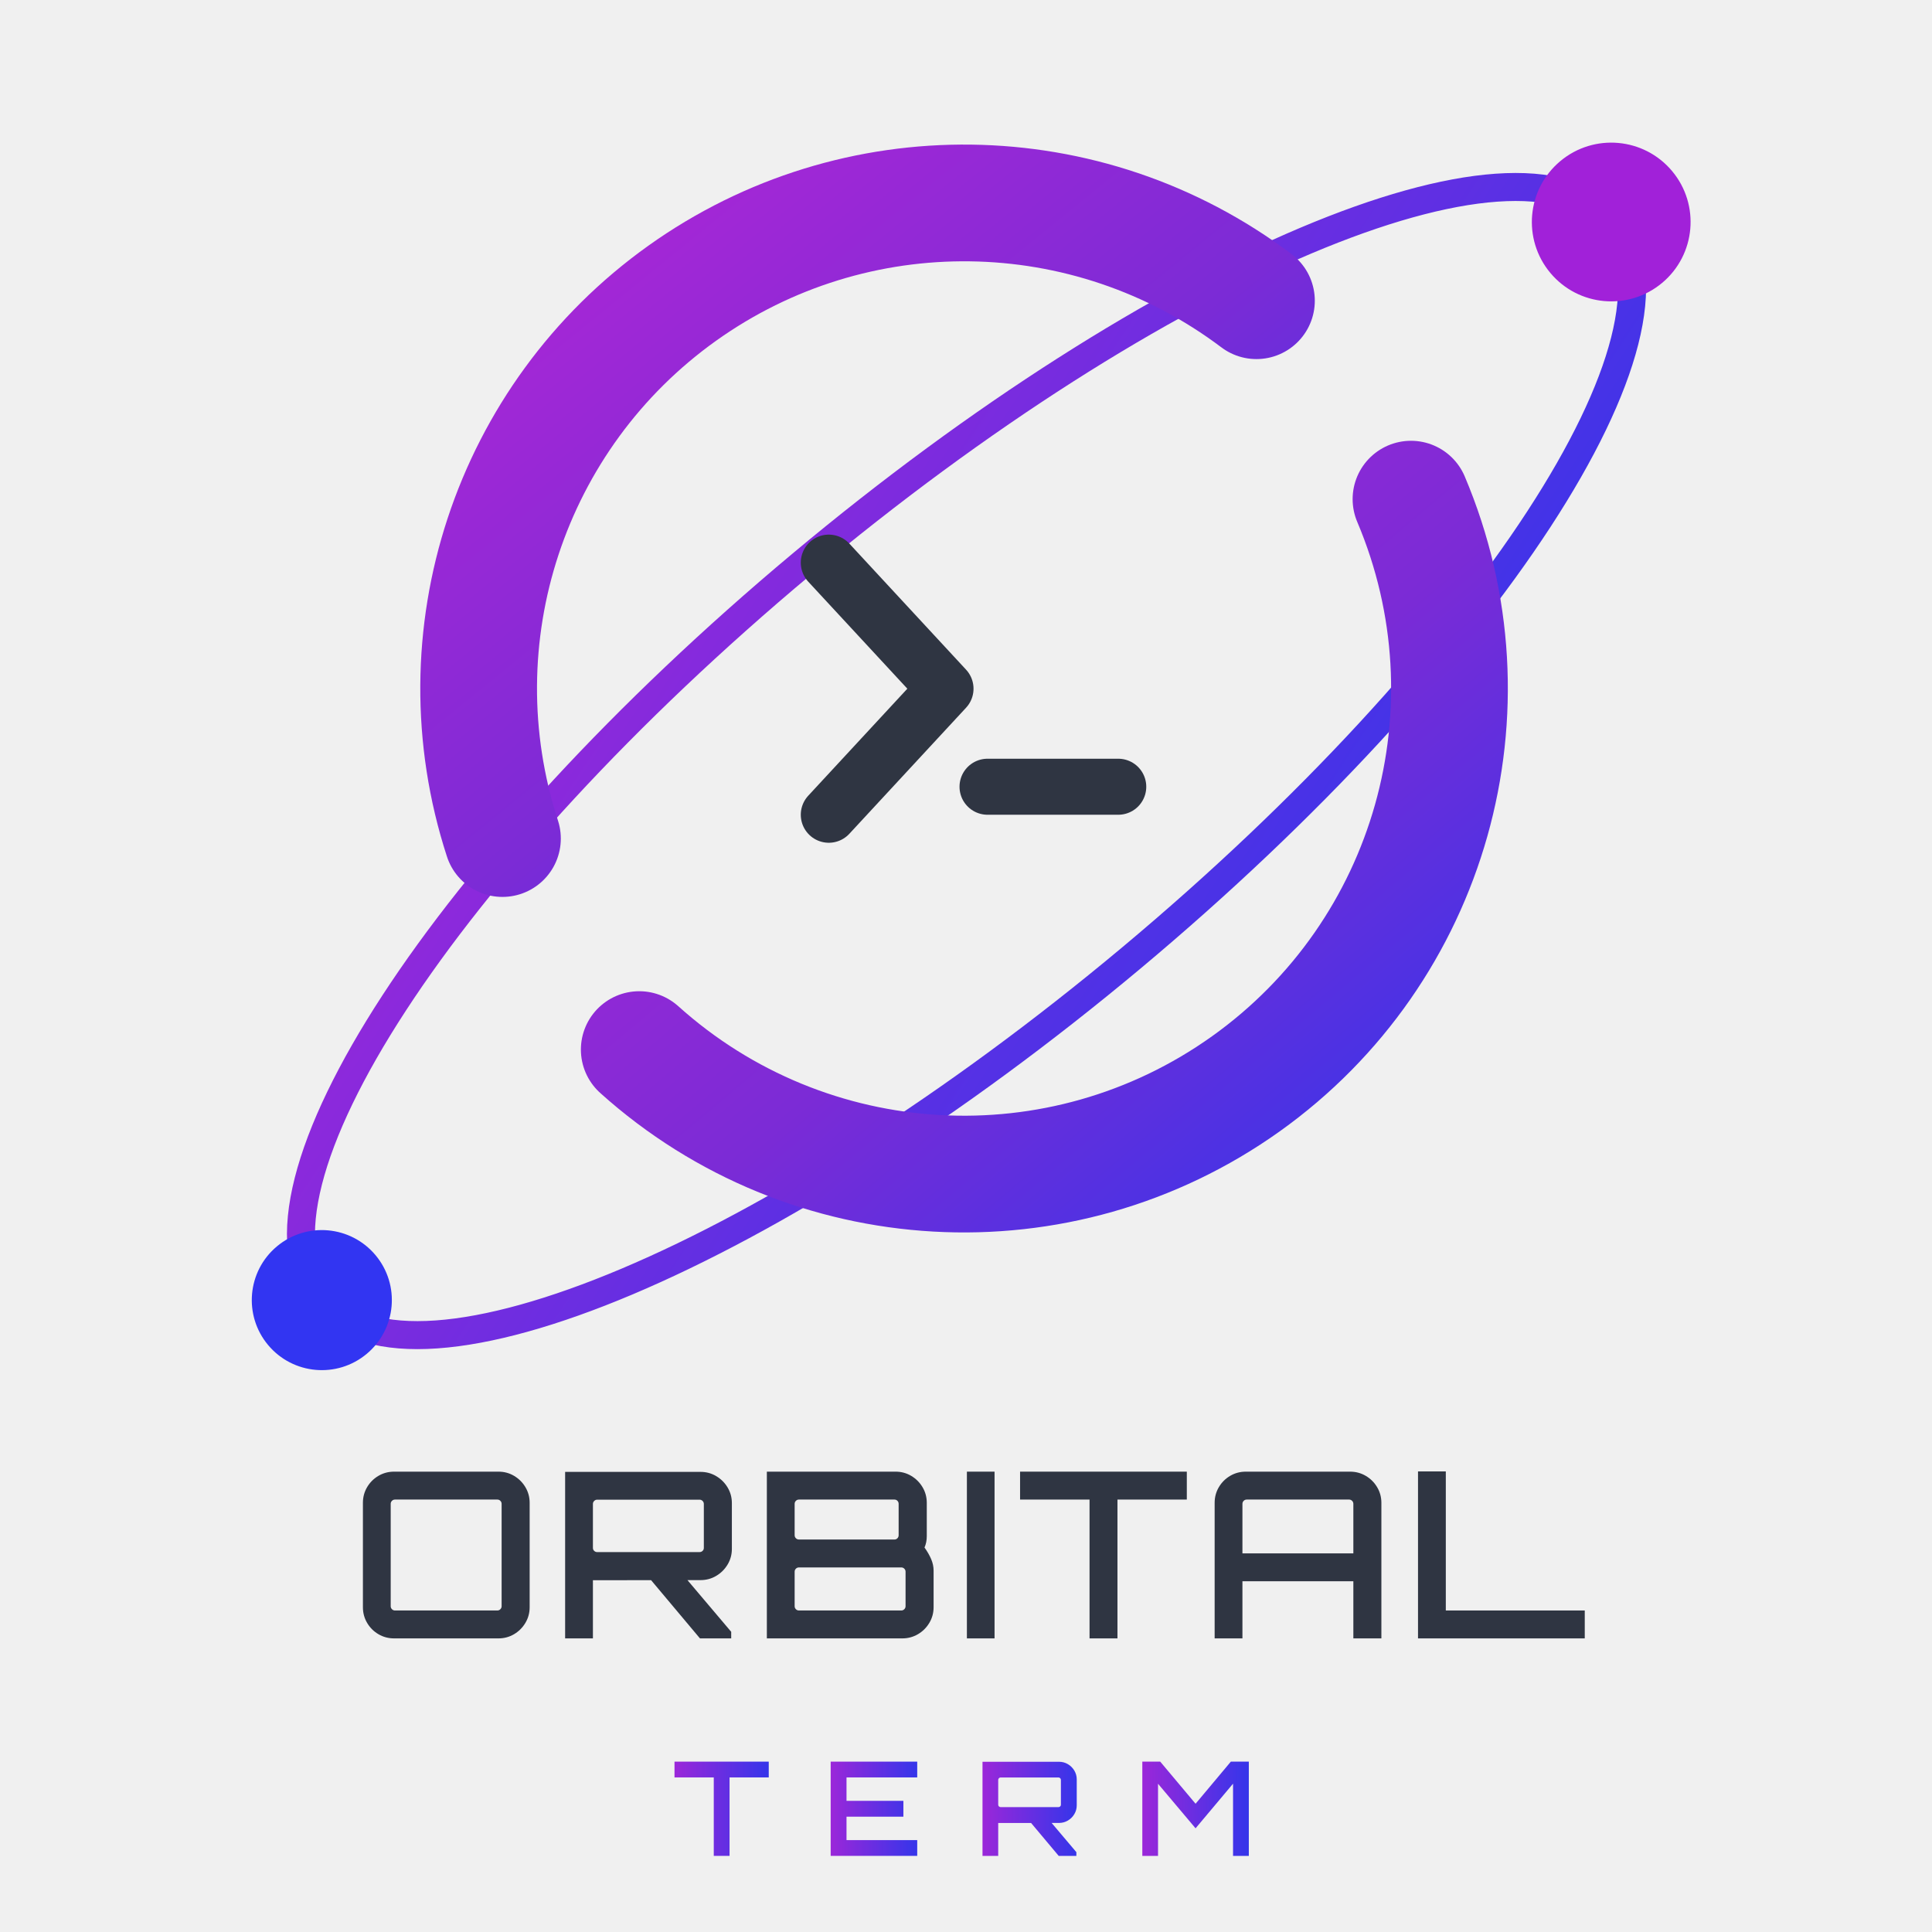
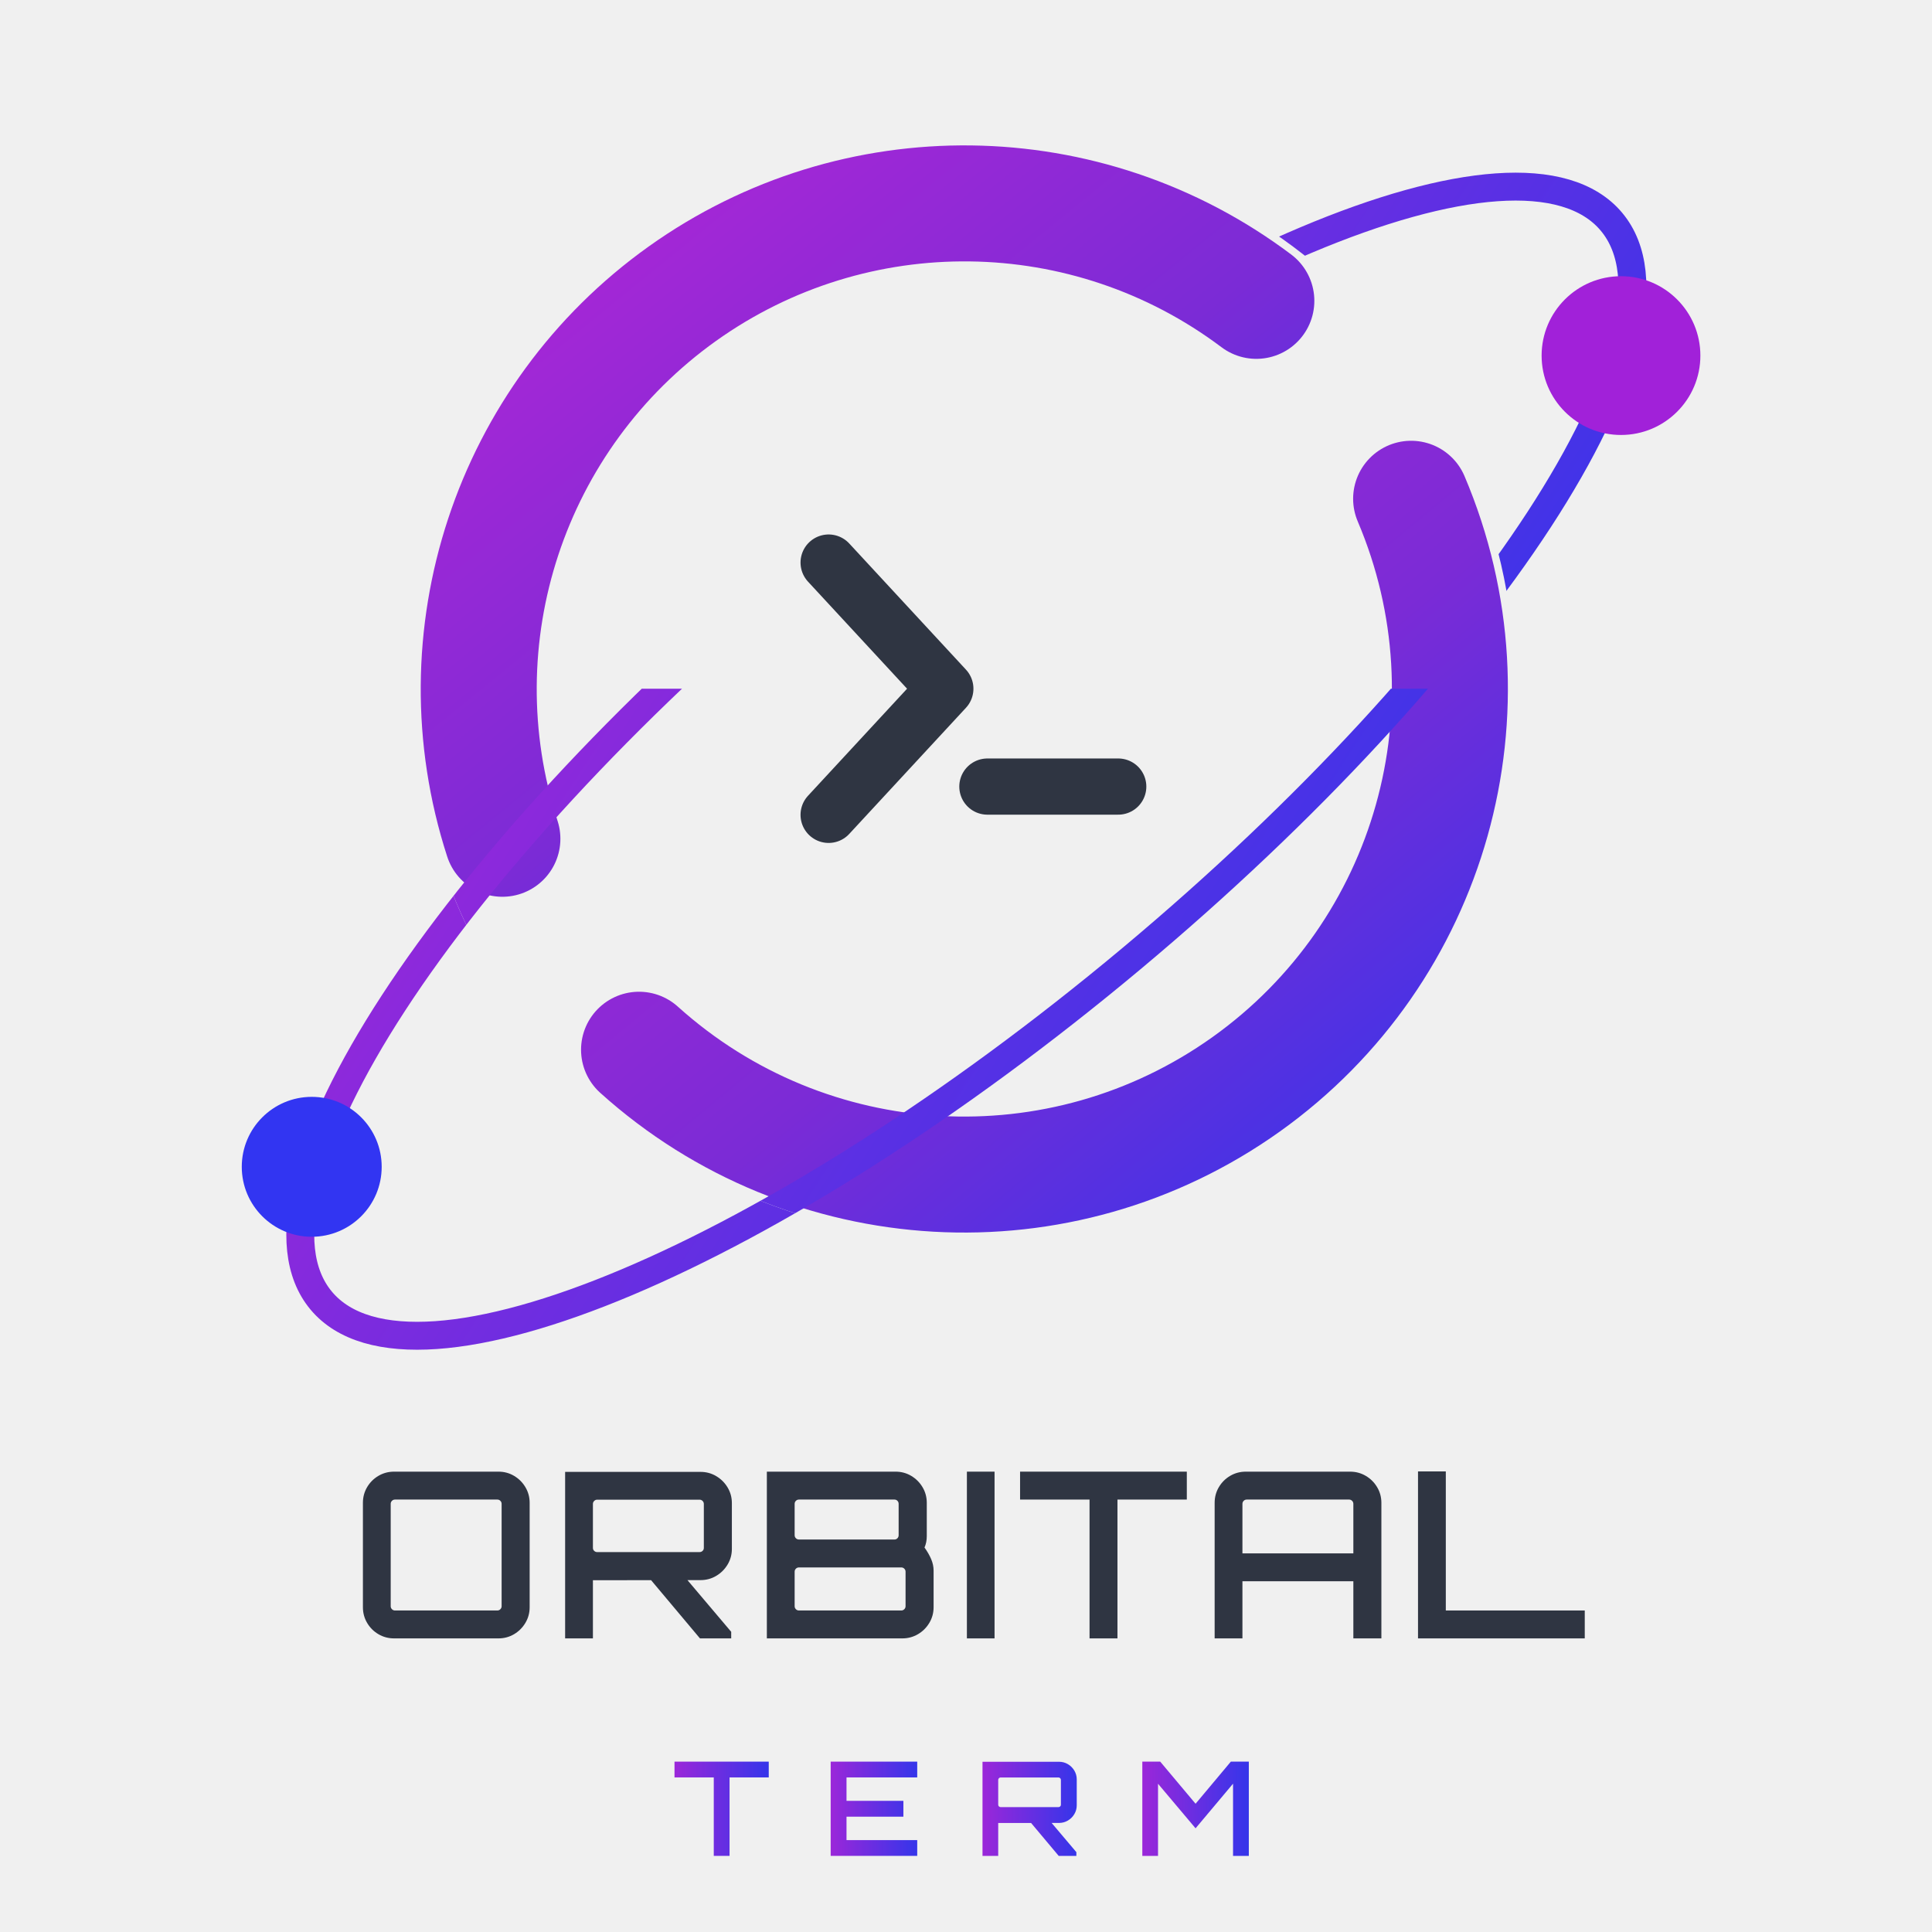
<svg xmlns="http://www.w3.org/2000/svg" viewBox="0 0 533 533" width="533" height="533">
  <defs>
    <linearGradient id="otRing" x1="0" y1="0" x2="1" y2="1">
      <stop offset="0" stop-color="#b026d6" />
      <stop offset="0.55" stop-color="#7b2bd6" />
      <stop offset="1" stop-color="#3535ea" />
    </linearGradient>
    <linearGradient id="otOrbit" x1="0" y1="0" x2="1" y2="1">
      <stop offset="0" stop-color="#9b27d9" />
      <stop offset="1" stop-color="#3535ea" />
    </linearGradient>
    <linearGradient id="otTerm" x1="0" y1="0" x2="1" y2="0">
      <stop offset="0" stop-color="#9b27d9" />
      <stop offset="1" stop-color="#3535ea" />
    </linearGradient>
+     <mask id="planetMask">
+       <rect x="0" y="0" width="533" height="533" fill="white" />
+       <circle cx="266" cy="190" r="152.0" fill="black" />
+     </mask>
+     <clipPath id="frontClip">
+       <path d="M114.0 190 A152.0 152.0 0 0 0 418.0 190 Z" />
+     </clipPath>
  </defs>
-   <g transform="translate(8.40,-57.30) scale(1.288)">
-     <g transform="rotate(-39.9 200.5 207.5)">
-       <path d="M20.5 207.5 A180 55 0 1 1 380.5 207.5 A180 55 0 1 1 20.5 207.5" fill="none" stroke="url(#otOrbit)" stroke-width="6" stroke-linecap="round" />
-       <circle cx="380.5" cy="207.5" r="17" fill="#A121D9" />
-       <circle cx="20.5" cy="207.5" r="15" fill="#3235F2" />
-     </g>
-     <path d="M295.7 151.4 A104 104 0 0 1 130.4 269.3" fill="none" stroke="url(#otRing)" stroke-width="25" stroke-linecap="round" />
-     <path d="M101.1 224.1 A104 104 0 0 1 262.6 108.9" fill="none" stroke="url(#otRing)" stroke-width="25" stroke-linecap="round" />
-     <g fill="none" stroke="#2f3542" stroke-width="12" stroke-linecap="round" stroke-linejoin="round">
-       <path d="M171 165 L196 192 L171 219" />
-       <path d="M205 213 L233 213" />
-     </g>
+   <g mask="url(#planetMask)">
+     <ellipse cx="266.6" cy="210" rx="232" ry="71" transform="rotate(-39.9 266.6 210)" fill="none" stroke="url(#otOrbit)" stroke-width="7.7" stroke-linecap="round" />
  </g>
+   <path d="M389.3 137.6 A134 134 0 0 1 176.3 289.6" fill="none" stroke="url(#otRing)" stroke-width="32" stroke-linecap="round" />
+   <path d="M138.6 231.4 A134 134 0 0 1 346.6 83.0" fill="none" stroke="url(#otRing)" stroke-width="32" stroke-linecap="round" />
+   <g fill="none" stroke="#2f3542" stroke-width="15.5" stroke-linecap="round" stroke-linejoin="round">
+     <path d="M228.6 155.2 L260.8 190.0 L228.6 224.8" />
+     <path d="M272.4 217.0 L308.5 217.0" />
+   </g>
+   <g clip-path="url(#frontClip)">
+     <ellipse cx="266.6" cy="210" rx="232" ry="71" transform="rotate(-39.9 266.6 210)" fill="none" stroke="url(#otOrbit)" stroke-width="7.7" stroke-linecap="round" />
+   </g>
+   <circle cx="447.2" cy="98.1" r="21.9" fill="#A121D9" />
+   <circle cx="86.0" cy="321.9" r="19.3" fill="#3235F2" />
  <g fill="#2f3542">
    <path transform="translate(96.67,452.00) scale(0.06389,-0.06389)" d="M188.757 0Q151.804 0 121.01 18.108Q90.216 36.216 72.108 67.01Q54 97.804 54 134.757V585.243Q54 622.196 72.108 652.99Q90.216 683.784 121.01 701.892Q151.804 720 188.757 720H639.243Q675.998 720 706.627 701.892Q737.257 683.784 755.628 652.99Q774 622.196 774 585.243V134.757Q774 97.804 755.628 67.01Q737.257 36.216 706.627 18.108Q675.998 0 639.243 0ZM192.446 120.528H634.5Q642.067 120.528 647.506 125.967Q652.945 131.406 652.945 138.973V581.027Q652.945 588.594 647.506 594.033Q642.067 599.472 634.5 599.472H192.446Q184.879 599.472 179.44 594.033Q174.001 588.594 174.001 581.027V138.973Q174.001 131.406 179.44 125.967Q184.879 120.528 192.446 120.528Z" />
    <path transform="translate(152.33,452.00) scale(0.06389,-0.06389)" d="M638.175 0 416.878 263.662H574.001L773.108 28.406V0ZM56 0V719H640.716Q677.669 719 708.463 700.655Q739.257 682.311 757.628 651.621Q776 620.932 776 584.243V386.419Q776 349.73 757.628 319.04Q739.257 288.351 708.463 270.006Q677.669 251.662 640.716 251.662L176.001 251.135V0ZM194.446 372.663H636.5Q644.067 372.663 649.506 377.865Q654.945 383.068 654.945 390.635V580.554Q654.945 588.121 649.506 593.56Q644.067 598.999 636.5 598.999H194.446Q186.879 598.999 181.44 593.56Q176.001 588.121 176.001 580.554V390.635Q176.001 383.068 181.44 377.865Q186.879 372.663 194.446 372.663Z" />
    <path transform="translate(207.79,452.00) scale(0.06389,-0.06389)" d="M59 0V720H614.824Q651.579 720 682.208 701.892Q712.838 683.784 731.209 652.99Q749.581 622.196 749.581 585.243V441.73Q749.581 428.257 747.135 415.811Q744.689 403.365 739.743 392.419Q758.054 366.797 768.527 342.27Q779 317.743 779 292.743V134.757Q779 97.804 760.628 67.01Q742.257 36.216 711.463 18.108Q680.669 0 643.716 0H59ZM197.446 120.528H639.5Q647.067 120.528 652.506 125.967Q657.945 131.406 657.945 138.973V288Q657.945 295.567 652.506 301.006Q647.067 306.445 639.5 306.445H197.446Q189.879 306.445 184.44 301.006Q179.001 295.567 179.001 288V138.973Q179.001 131.406 184.44 125.967Q189.879 120.528 197.446 120.528ZM197.446 426.973H610.081Q617.648 426.973 622.851 432.412Q628.053 437.852 628.053 445.419V581.027Q628.053 588.594 622.851 594.033Q617.648 599.472 610.081 599.472H197.446Q189.879 599.472 184.44 594.033Q179.001 588.594 179.001 581.027V445.419Q179.001 437.852 184.44 432.412Q189.879 426.973 197.446 426.973Z" />
    <path transform="translate(263.71,452.00) scale(0.06389,-0.06389)" d="M47.554 0V720H166.973V0Z" />
    <path transform="translate(280.14,452.00) scale(0.06389,-0.06389)" d="M319.973 0V599.472H20V720H740V599.472H440.5V0Z" />
    <path transform="translate(331.39,452.00) scale(0.06389,-0.06389)" d="M58 0V585.243Q58 622.196 76.108 652.99Q94.216 683.784 125.01 701.892Q155.804 720 192.757 720H642.716Q679.669 720 710.463 701.892Q741.257 683.784 759.628 652.99Q778 622.196 778 585.243V0H656.945V246.662H178.001V0H58ZM178.001 367.19H656.945V581.027Q656.945 588.594 651.506 594.033Q646.067 599.472 638.5 599.472H196.446Q188.879 599.472 183.44 594.033Q178.001 588.594 178.001 581.027V367.19Z" />
    <path transform="translate(387.56,452.00) scale(0.06389,-0.06389)" d="M57 0V721H177.001V120.528H777V0Z" />
  </g>
  <g fill="url(#otTerm)">
    <path transform="translate(185.36,512.00) scale(0.03611,-0.03611)" d="M319.973 0V599.472H20V720H740V599.472H440.5V0Z" />
    <path transform="translate(227.07,512.00) scale(0.03611,-0.03611)" d="M58 0V720H719.216V599.472H179.055V420.5H613.595V299.5H179.055V120.528H719.216V0Z" />
    <path transform="translate(269.03,512.00) scale(0.03611,-0.03611)" d="M638.175 0 416.878 263.662H574.001L773.108 28.406V0ZM56 0V719H640.716Q677.669 719 708.463 700.655Q739.257 682.311 757.628 651.621Q776 620.932 776 584.243V386.419Q776 349.73 757.628 319.04Q739.257 288.351 708.463 270.006Q677.669 251.662 640.716 251.662L176.001 251.135V0ZM194.446 372.663H636.5Q644.067 372.663 649.506 377.865Q654.945 383.068 654.945 390.635V580.554Q654.945 588.121 649.506 593.56Q644.067 598.999 636.5 598.999H194.446Q186.879 598.999 181.44 593.56Q176.001 588.121 176.001 580.554V390.635Q176.001 383.068 181.44 377.865Q186.879 372.663 194.446 372.663Z" />
    <path transform="translate(313.12,512.00) scale(0.03611,-0.03611)" d="M56 0V720H192.825L462.838 398.258L732.324 720H869.676V0H749.148V551.579L462.838 210.648L176.001 551.052V0Z" />
  </g>
</svg>
